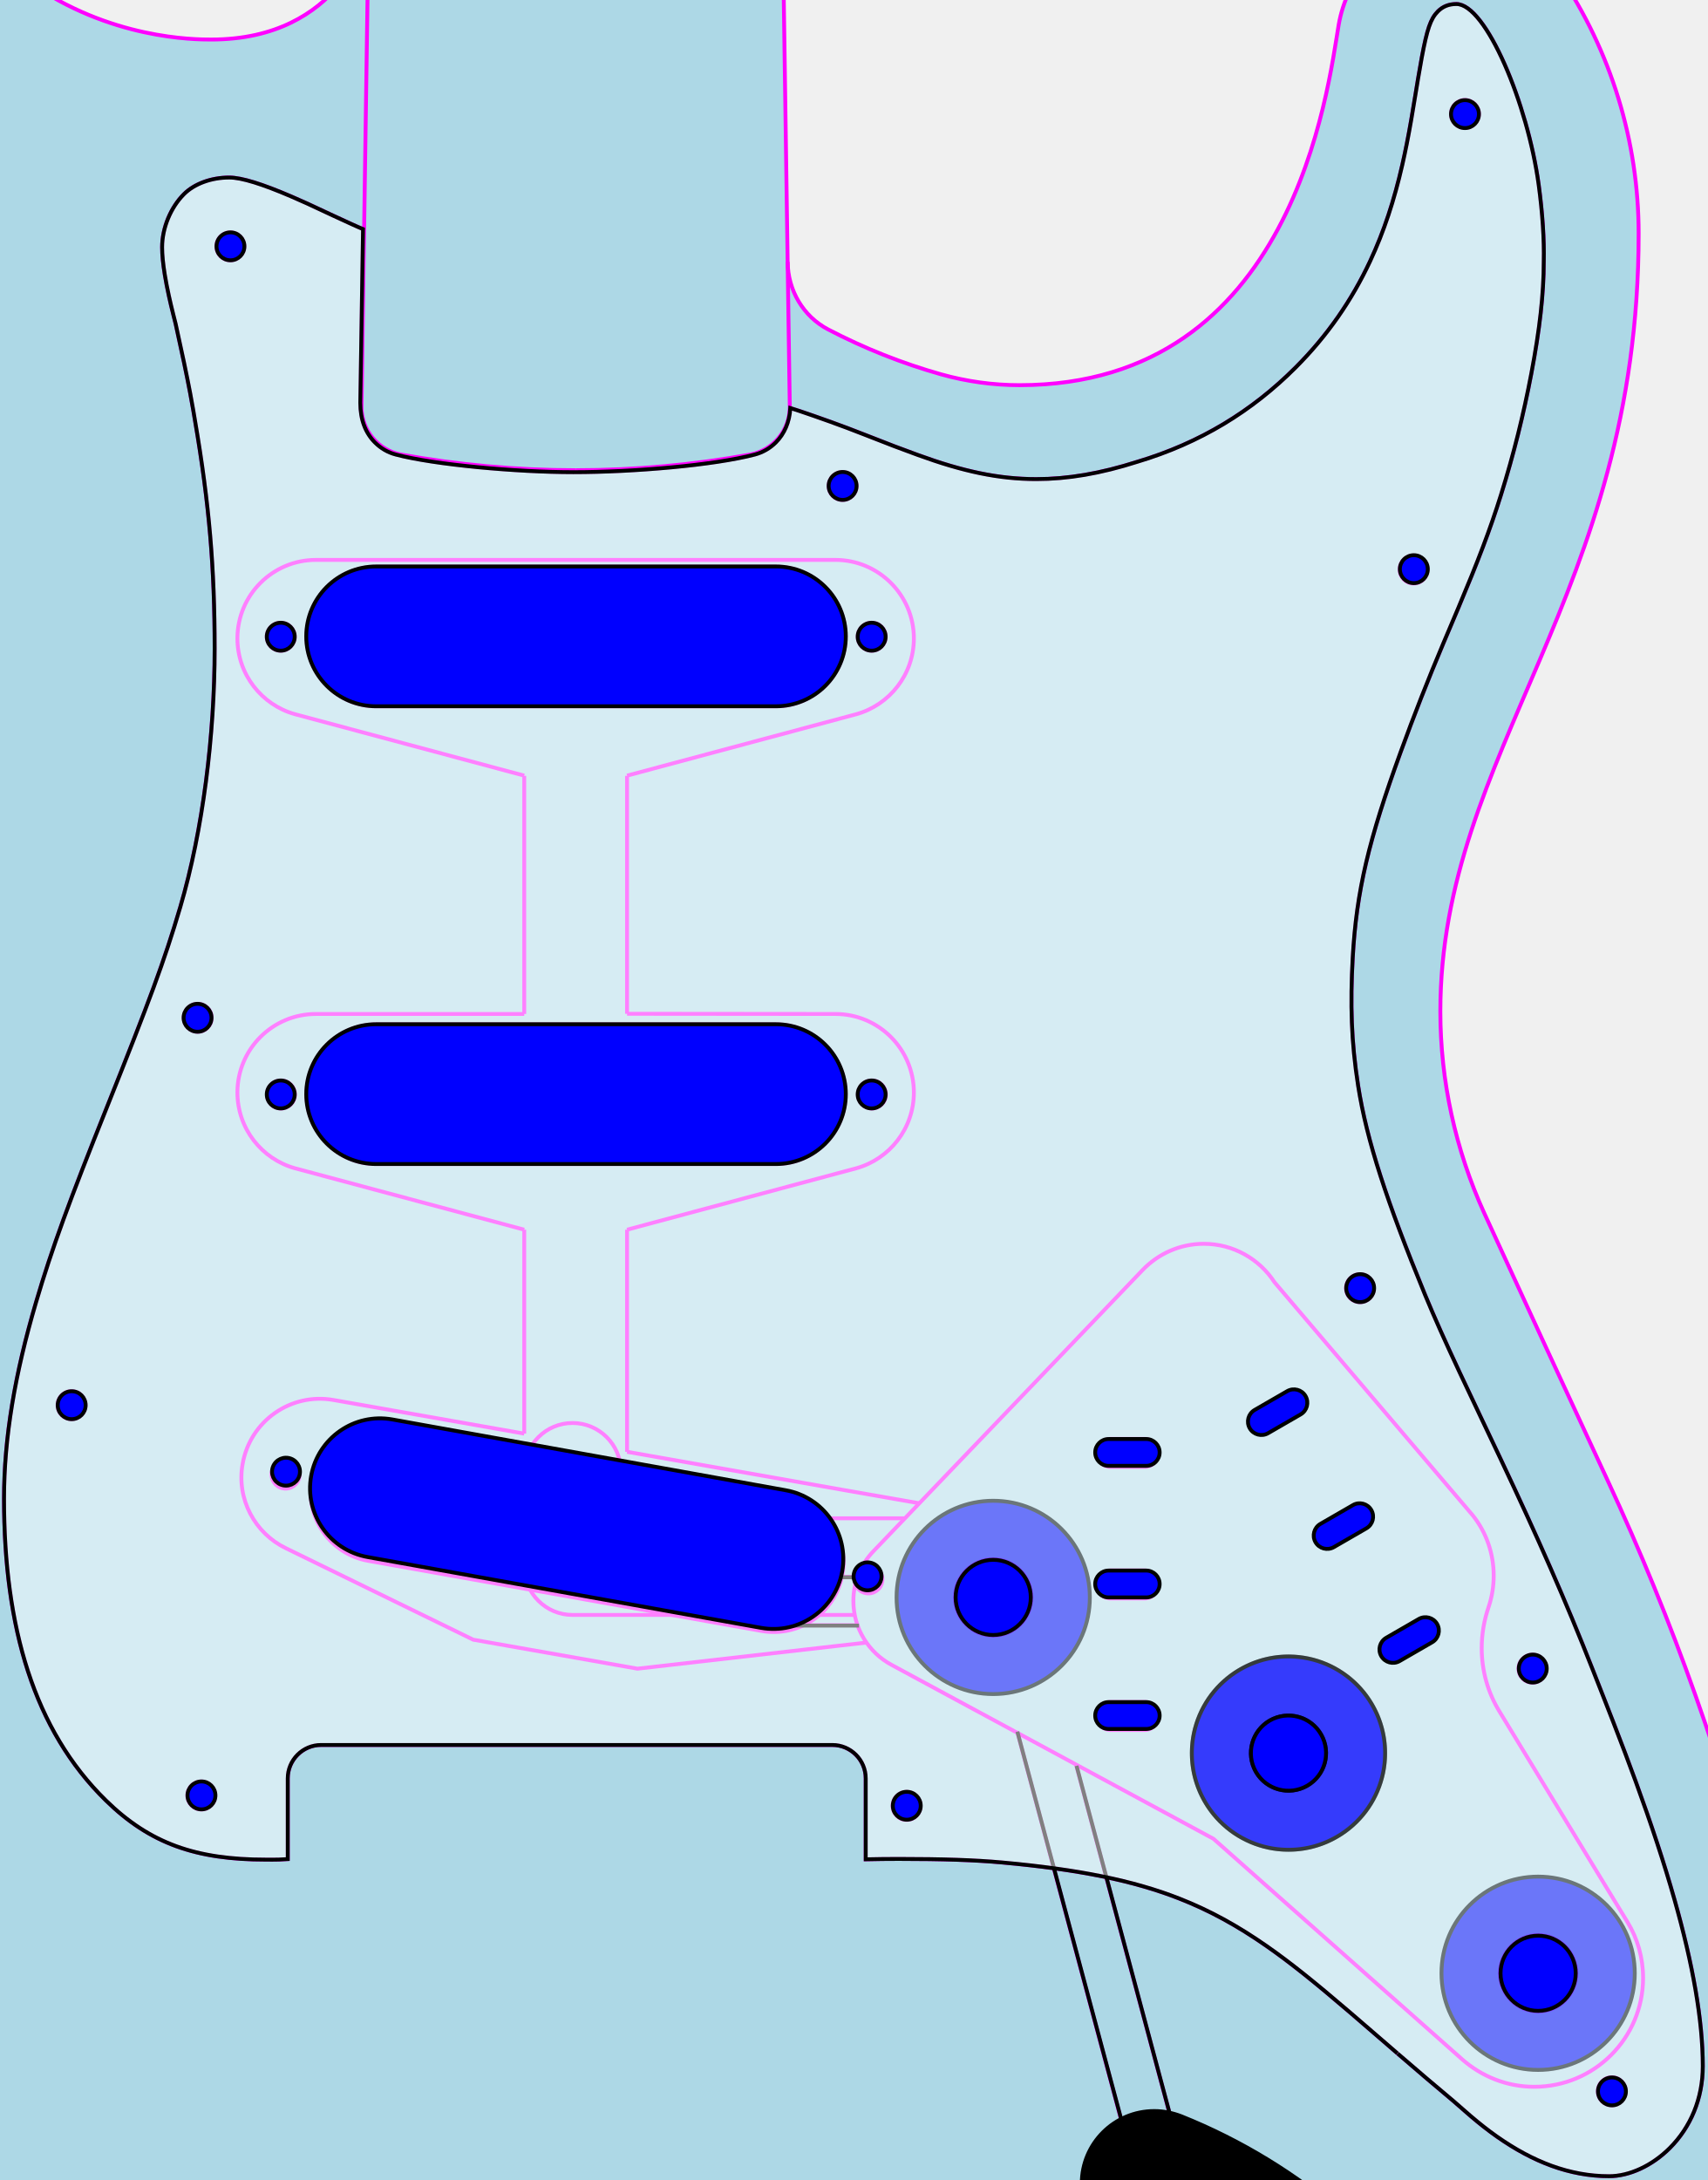
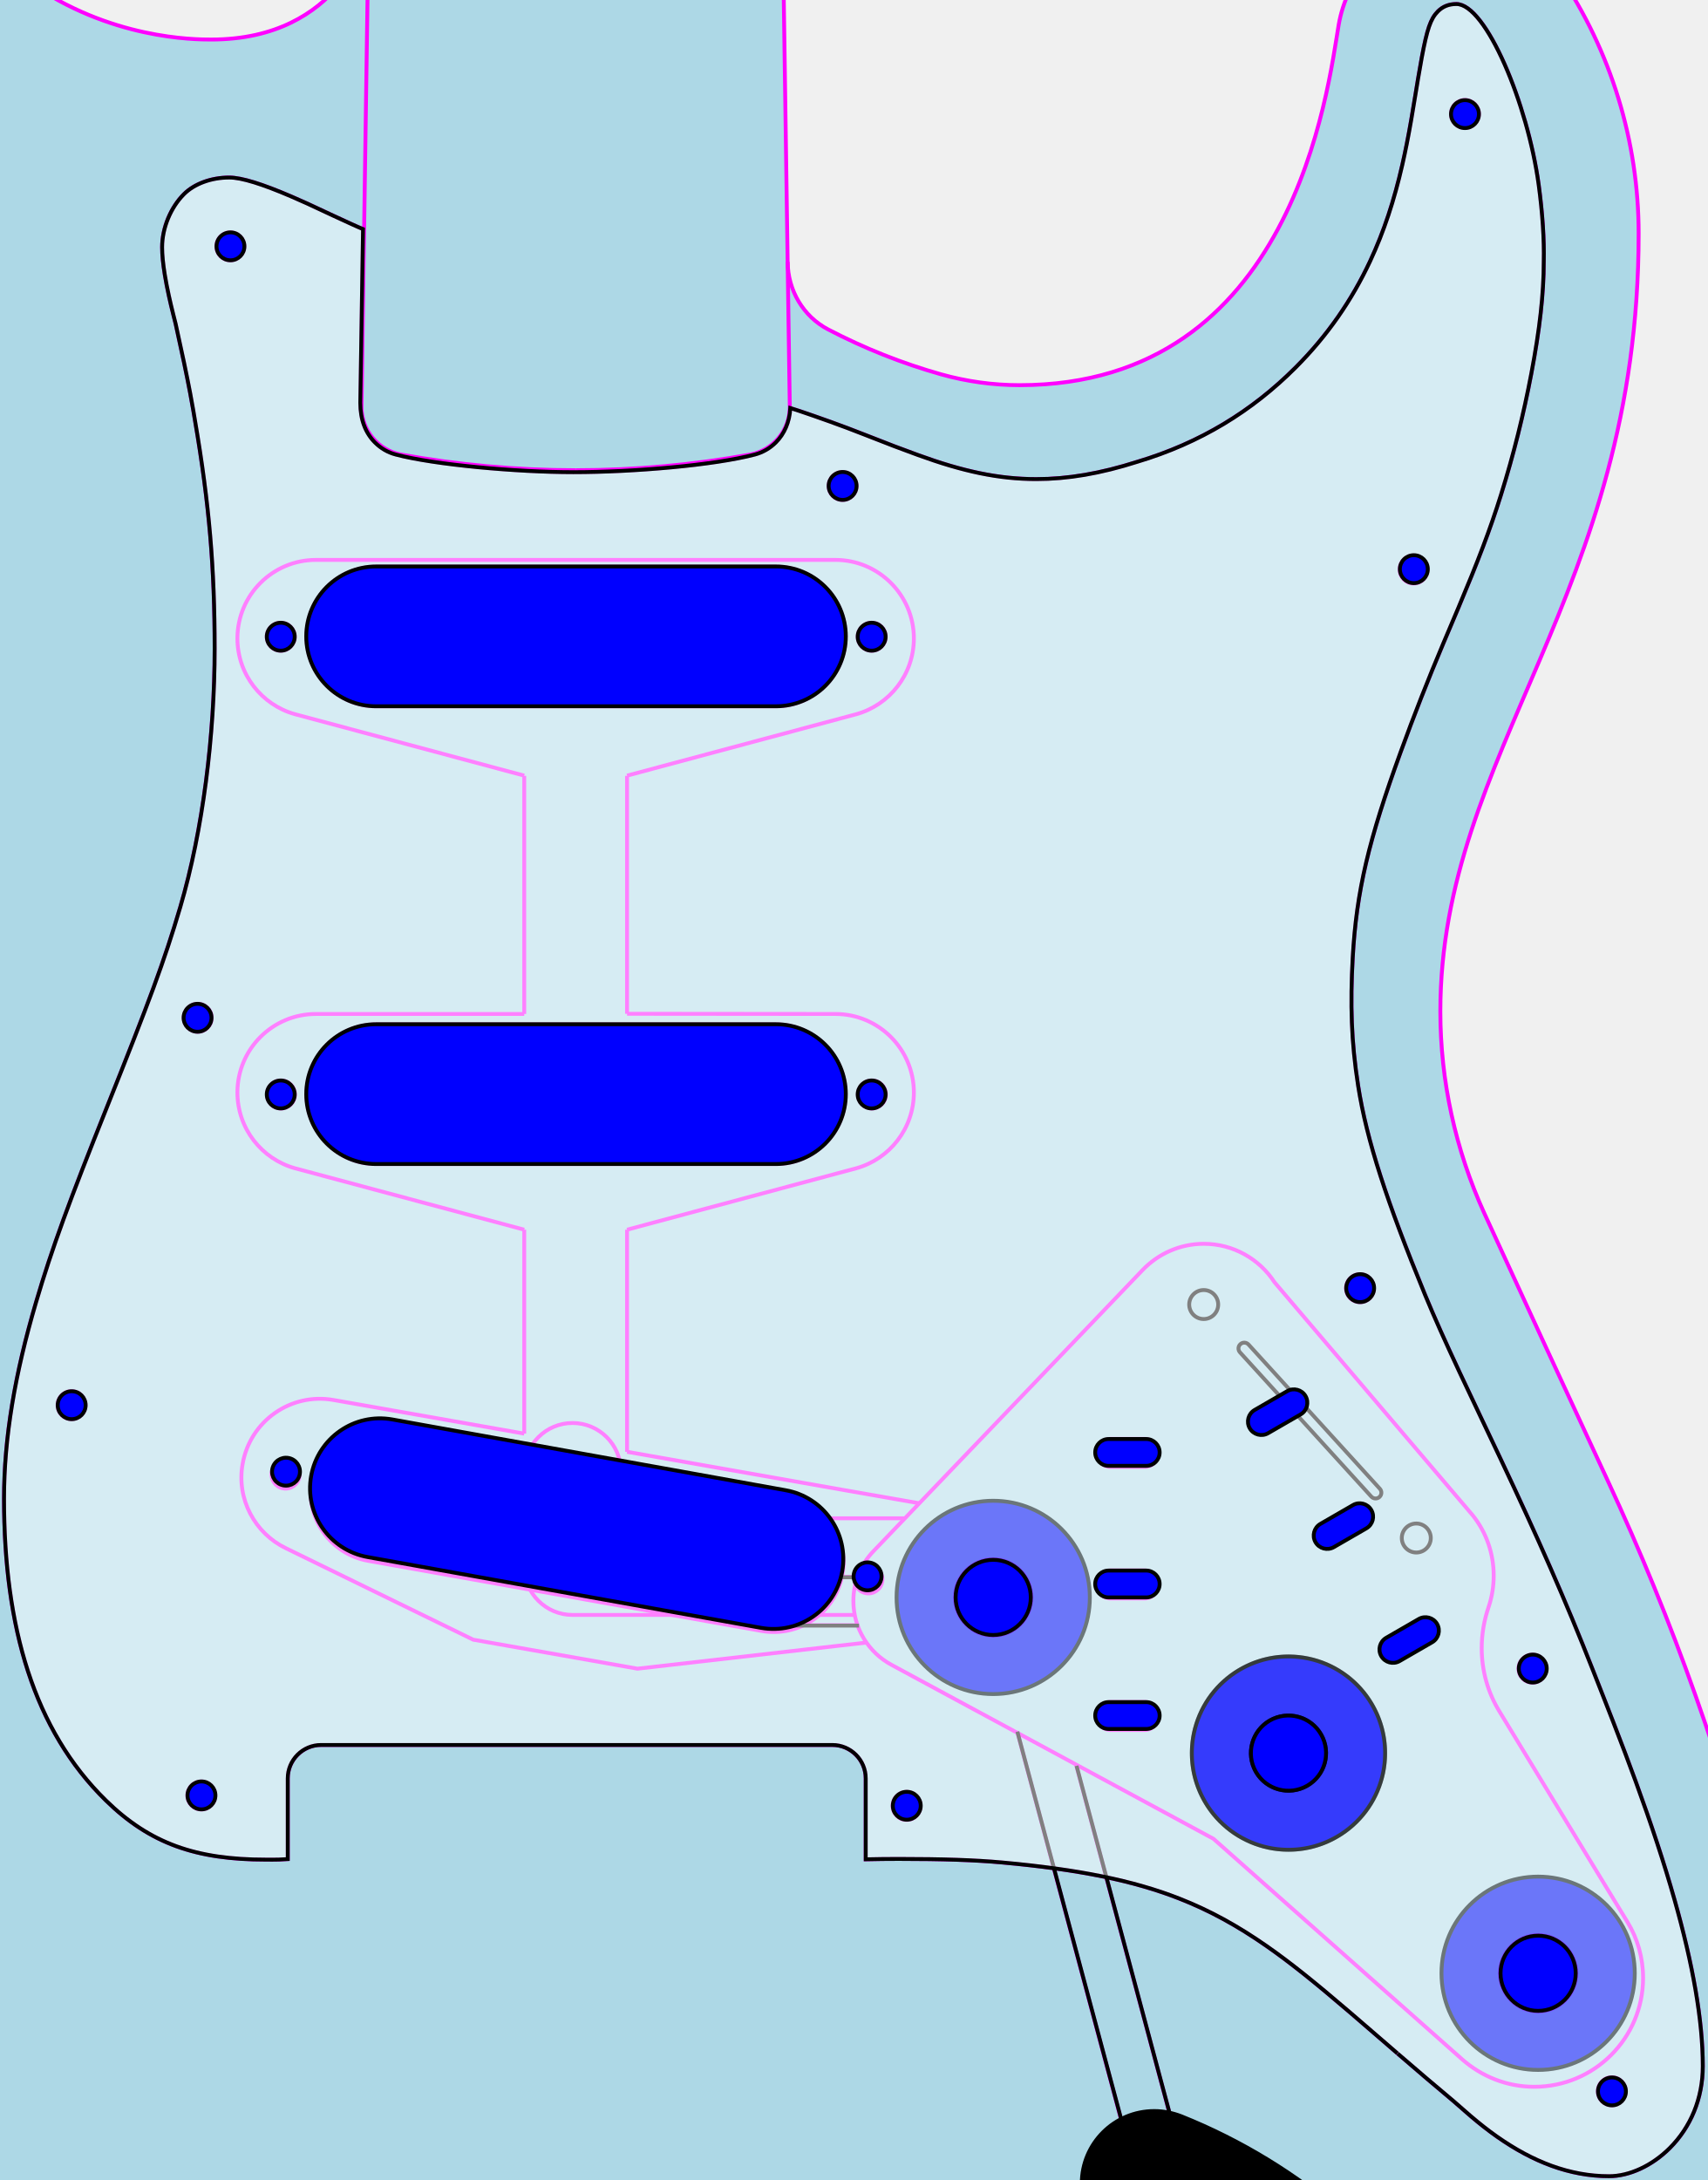
<svg xmlns="http://www.w3.org/2000/svg" xmlns:xlink="http://www.w3.org/1999/xlink" width="636px" height="812px">
  <style>
    #reference {
      /* display: none; */
      stroke: magenta;
      stroke-width: 1.44px;
    }

    #calculated {
      stroke: black;
      stroke-width: 1.44px;
    }

    defs * {
      fill: blue;
    }
  </style>
  <defs>
    <g id="knob">
      <circle r="36" opacity="0.5" fill="white" />
      <circle r="14" />
    </g>
    <circle id="screw" r="5.2" />
    <rect id="switch" width="10" height="24" rx="5" />
    <g id="pickup">
      <circle r="5.2" cy="26.16" />
      <circle r="5.2" cx="220.13" cy="26.16" />
      <rect x="9.5" width="201" height="52.07" rx="26.05" />
    </g>
    <g id="bracket">
      <use xlink:href="#knob" x="0" y="0" />
      <use xlink:href="#switch" x="9" y="48" />
      <use xlink:href="#switch" x="58" y="48" />
      <use xlink:href="#switch" x="107" y="48" />
    </g>
  </defs>
  <g id="reference">
    <g id="body" fill="lightblue" transform="rotate(-90) translate(-1310, -384)">
      <path d="M1212.471,677.429 C1201.887,677.501 1192.167,683.189 1187.271,692.549 C1180.287,705.941 1174.671,720.053 1170.567,734.597 C1167.903,744.101 1166.535,753.965 1166.535,763.829 C1166.535,866.069 1276.983,878.669 1300.743,882.701 C1309.527,884.213 1317.663,888.173 1324.287,894.149 C1333.719,902.645 1339.191,914.813 1339.191,927.557 C1339.191,942.533 1331.775,956.501 1319.391,964.925 C1290.951,984.149 1257.327,994.445 1222.983,994.445 C1088.055,994.445 1030.455,920.573 933.255,920.573 C907.407,920.573 881.775,926.189 858.159,936.917 C825.039,952.109 791.919,967.373 758.799,982.781 C706.239,1007.261 651.447,1026.629 595.359,1040.741 C562.959,1048.805 529.695,1052.909 496.359,1052.909 C483.255,1052.909 470.079,1052.333 457.047,1051.109 C433.503,1048.877 410.391,1043.549 388.215,1035.269 C370.863,1028.789 354.519,1019.933 339.615,1008.917 C306.135,984.221 278.703,952.109 259.479,915.101 C236.511,870.749 223.119,822.005 220.167,772.181 C218.439,742.517 217.359,712.853 217.143,683.189 C216.999,661.229 216.855,639.269 216.855,617.381 C216.855,575.981 217.215,534.653 217.935,493.325 C218.583,454.661 222.327,416.213 229.095,378.197 C233.631,352.637 240.831,327.581 250.623,303.533 C265.527,267.101 287.775,234.053 315.927,206.549 C330.903,192.005 347.823,179.621 366.255,169.829 C402.111,150.821 441.855,140.453 482.391,139.517 C485.199,139.445 488.079,139.445 490.887,139.445 C507.087,139.445 523.287,140.525 539.343,142.685 C590.319,149.525 640.647,160.973 689.607,176.885 C745.119,194.813 799.551,216.125 852.615,240.605 C870.183,248.669 888.039,256.085 906.183,262.781 C933.687,272.933 962.847,278.189 992.151,278.189 C1097.703,278.189 1189.935,202.445 1350.855,202.445 C1454.391,202.445 1522.143,243.053 1522.143,292.733 C1522.143,315.269 1502.415,334.709 1469.079,334.709 C1295.415,334.709 1295.271,450.845 1295.271,462.653 C1295.271,511.253 1334.871,521.477 1339.695,522.917 C1346.319,525.005 1350.855,531.197 1350.855,538.181 L1350.855,661.949 C1350.855,669.437 1344.807,675.557 1337.391,675.557" />
      <g id="pickups" transform="translate(586.2149, 472.4454)">
        <line x1="346.104" y1="106.848" x2="434.88" y2="106.848" />
        <line x1="346.176" y1="145.152" x2="434.88" y2="145.152" />
        <line x1="189.792" y1="106.848" x2="265.752" y2="106.848" />
        <line x1="183.024" y1="145.152" x2="265.752" y2="145.152" />
        <polyline points="163.872 253.872 168.696 226.368 183.024 145.152" />
        <path d="M434.88,145.152 L457.776,230.616 C461.232,242.928 472.536,252 486,252 C502.128,252 515.232,238.896 515.232,222.768 L515.232,126 L515.232,29.232 C515.232,13.104 502.128,1.13686838e-13 486,1.13686838e-13 C472.536,1.13686838e-13 461.232,9.072 457.776,21.384 L434.88,106.848" />
        <path d="M265.752,145.152 L288.648,230.616 C292.104,242.928 303.408,252 316.872,252 C333,252 346.104,238.896 346.104,222.768 L346.176,145.152" />
        <path d="M346.104,106.848 L346.104,29.232 C346.104,13.104 333,1.70530257e-13 316.872,1.70530257e-13 C303.408,1.70530257e-13 292.104,9.072 288.648,21.384 L265.752,106.848" />
        <path d="M189.792,106.848 L202.32,35.784 C205.128,19.872 194.472,4.752 178.56,1.944 C165.384,-0.432 152.64,6.552 147.096,18.072 L113.04,87.84 L102.24,149.04 L110.808,224.136 L111.96,234.36" />
        <path d="M122.256,229.968 L122.256,124.848 C122.256,114.912 130.32,106.848 140.256,106.848 L175.752,106.848 C185.688,106.848 193.752,114.912 193.752,124.848 C193.752,134.784 185.688,142.848 175.752,142.848 L158.256,142.848 L158.256,248.544" />
      </g>
      <g id="neck" transform="translate(1173.879, 538.4694)">
        <g id="shape" transform="translate(-40.024, -20.8)" fill="none">
          <path d="M1,80.776 C1,102.952 3.016,124.696 6.832,145.792 C8.416,154.36 15.976,160.552 24.544,160.552 L361,155.584" />
          <path d="M1,80.776 C1,58.6 3.016,36.856 6.832,15.76 C8.416,7.192 15.976,1 24.544,1 L361,5.968" />
        </g>
      </g>
      <path id="controls" transform="translate(409.1749, 492.6774)" d="M133.768,436.032 L215.92,343.368 L280.72,223.416 C285.256,214.992 294.184,209.232 304.48,209.232 C311.752,209.232 318.304,212.112 323.128,216.792 L427.816,317.016 C433.792,322.776 437.536,330.84 437.536,339.768 C437.536,350.784 431.848,360.504 423.208,366.12 L336.448,439.92 C330.256,444.888 322.408,447.768 313.912,447.768 C309.88,447.768 305.992,447.12 302.32,445.896 C297.496,444.24 292.312,443.304 286.912,443.304 C278.344,443.304 270.28,445.68 263.44,449.856 L184.816,497.664 C178.768,501.336 171.64,503.424 164.08,503.424 C141.688,503.424 123.544,485.28 123.544,462.888 C123.544,452.592 127.432,443.232 133.768,436.032 Z" />
      <path id="jack" transform="translate(410.1749, 805.4454)" d="M110.736,19.08 C92.808,63.864 60.336,101.304 18.576,125.496 C3.816,134.064 -13.968,120.456 -9.504,103.968 C3.096,57.384 30.888,16.344 69.48,-12.6 C74.016,-15.984 79.632,-18 85.68,-18 C100.584,-18 112.68,-5.904 112.68,9 C112.68,12.528 111.96,15.912 110.736,19.08 Z" />
      <g id="tunnels" transform="translate(519.7589, 679.4454)">
        <g id="ground" transform="translate(184.396, 0)">
          <line x1="0.5" y1="24.048" x2="0.5" y2="0" />
          <line x1="18.5" y1="24.12" x2="18.5" y2="5.68434189e-14" />
        </g>
        <g id="jack" transform="translate(0, 82.664)">
          <line x1="5.68434189e-14" y1="39.736" x2="144.648" y2="1" />
          <line x1="132.984" y1="22.744" x2="3.024" y2="57.592" />
        </g>
      </g>
    </g>
    <g id="pickguard" fill="none">
      <path d="M573.206,68.806 L573.206,68.806 C574.653,79.487 575.3,89.418 575.097,97.476 C575.097,109.458 573.565,122.826 570.47,139.105 C567.574,154.34 563.926,169.117 559.147,184.365 C555.084,197.329 550.508,209.237 543.264,226.444 C542.153,229.083 538.303,238.161 537.624,239.77 C531.973,253.156 526.773,266.404 521.786,280.108 C509.88,312.83 505.3,331.864 503.925,356.781 C502.969,374.075 503.365,387.885 505.944,404.411 C509.142,424.896 516.674,447.682 530.908,482.372 C534.379,490.746 538.395,499.716 543.732,511.132 C546.75,517.586 557.963,541.191 558.91,543.195 C573.018,573.076 583.148,595.968 593.446,622.198 C594.134,623.951 596.656,630.358 597.043,631.343 C598.551,635.18 599.771,638.299 600.978,641.409 C604.092,649.434 606.817,656.632 609.411,663.741 C615.142,679.446 619.911,693.846 623.779,707.496 C630.636,731.699 634.343,752.498 634.343,769.589 C634.343,781.695 629.793,792.35 622.053,800.091 C615.422,806.722 606.951,810.589 599.411,810.589 C584.713,810.589 570.959,805.172 557.7,795.858 C554.295,793.466 551.112,790.953 547.77,788.098 C546.331,786.868 542.066,783.098 541.349,782.499 C534.742,776.98 528.42,771.592 520.66,764.897 C521.144,765.314 506.589,752.726 502.832,749.507 C489.648,738.213 480.76,731.076 471.916,724.904 C461.006,717.291 450.655,711.607 439.308,707.158 C422.203,700.451 401.91,696.344 373.408,693.737 C363.276,692.809 350.82,692.406 334.764,692.406 C330.736,692.406 326.732,692.452 322.503,692.549 C322.503,690.279 322.503,689.95 322.503,684.962 C322.503,678.76 322.503,678.76 322.503,671.698 C322.503,666.923 322.503,666.923 322.503,662.415 C322.503,655.537 316.93,649.963 310.052,649.963 L119.65,649.963 C112.773,649.963 107.199,655.538 107.199,662.415 L107.199,692.47 C104.587,692.643 103.119,692.69 101.402,692.681 C101.168,692.68 101.048,692.679 100.522,692.674 C99.878,692.668 99.504,692.666 99.038,692.666 C73.023,692.666 55.831,686.69 39.413,670.593 C12.655,644.361 1.5,606.072 1.5,558.268 C1.5,535.493 5.563,511.73 13.424,485.072 C19.446,464.651 25.967,447.093 39.686,412.77 C55.655,372.821 61.158,358.185 67.17,337.817 C75.586,309.3 79.969,273.758 79.969,241.565 C79.969,211.691 77.973,187.819 72.688,156.931 C72.63,156.593 72.203,154.017 72.031,153.009 C71.684,150.982 71.306,148.882 70.839,146.422 C69.588,139.838 67.847,131.476 65.417,120.573 C65.357,120.304 64.681,117.662 64.521,117.025 C63.941,114.71 63.414,112.496 62.914,110.207 C62.314,107.463 61.802,104.834 61.395,102.347 C60.746,98.371 60.393,94.911 60.393,92.096 C60.393,84.845 63.64,77.197 68.53,72.309 C72.396,68.441 78.713,66.123 85.409,66.123 C90.072,66.123 97.861,68.617 108.44,73.153 C110.38,73.986 112.405,74.882 114.552,75.857 C115.457,76.268 132.124,84.125 135.245,85.345 C134.892,110.784 134.228,147.709 134.228,150.043 C134.228,156.341 136.16,161.289 139.678,164.808 C141.886,167.015 144.467,168.521 147.42,169.3 C161.96,173.14 192.687,175.876 213.564,175.876 C235.9,175.876 266.09,173.293 281.206,169.3 C284.121,168.53 286.827,166.987 289.009,164.804 C292.207,161.606 294.136,157.214 294.415,151.976 C297.448,152.897 307.59,156.383 315.538,159.378 C317.639,160.17 319.559,160.911 322.034,161.882 C322.243,161.964 322.243,161.964 322.451,162.045 C332.466,165.976 334.481,166.752 341.92,169.466 C358.705,175.589 372.02,178.451 386.058,178.451 C397.756,178.451 409.955,176.393 423.68,172.004 C447.123,164.988 466.347,153.192 482.633,136.908 C494.522,125.018 503.583,111.864 510.4,97.299 C515.588,86.214 519.387,74.562 522.386,61.462 C523.584,56.23 524.635,50.873 525.716,44.67 C526.364,40.953 528.504,27.907 528.284,29.222 C528.802,26.117 529.237,23.63 529.672,21.323 C531.615,11.015 532.882,7.008 535.648,4.243 C537.479,2.411 539.723,1.5 542.548,1.5 C553.553,1.5 569.125,38.686 573.206,68.806 Z" />
      <g id="controls" transform="translate(334, 480.5101)">
+         <g id="selector" transform="translate(109, -0.5101)" stroke="#000000" stroke-width="1.44">
+           <path d="M71.042,74.535 C71.845,75.417 71.781,76.783 70.899,77.586 C70.017,78.389 68.651,78.325 67.848,77.443 L18.934,23.722 C18.131,22.84 18.195,21.474 19.077,20.671 C19.959,19.868 21.325,19.932 22.128,20.814 L71.042,74.535 Z" />
+           <path d="M5.415,0.51 C8.397,0.51 10.815,2.928 10.815,5.91 C10.815,8.892 8.397,11.31 5.415,11.31 C2.433,11.31 0.015,8.892 0.015,5.91 C0.015,2.928 2.433,0.51 5.415,0.51 Z" />
+           <path d="M84.614,87.476 C87.596,87.476 90.014,89.894 90.014,92.876 C90.014,95.858 87.596,98.276 84.614,98.276 C81.632,98.276 79.214,95.858 79.214,92.876 C79.214,89.894 81.632,87.476 84.614,87.476 Z" />
+         </g>
        <path id="knob" transform="translate(202, 218.4899)" d="M51.22,36 C51.22,43.853 44.853,50.22 37,50.22 C29.147,50.22 22.78,43.853 22.78,36 C22.78,28.147 29.147,21.78 37,21.78 C44.853,21.78 51.22,28.147 51.22,36 Z" />
        <g id="bracket" transform="translate(75.2625, 35.3537)">
          <g id="switches" transform="translate(10.8, 74.3) rotate(90) translate(-10.8, -74.3)translate(-42.7, 63.5)">
            <rect id="neck" x="-0.72" y="-0.72" width="10.44" height="23.04" rx="5.22" />
            <rect id="middle" x="48.28" y="-0.72" width="10.44" height="23.04" rx="5.22" />
            <rect id="bridge" x="97.28" y="-0.72" width="10.44" height="23.04" rx="5.22" />
          </g>
          <path transform="translate(-75.2625, 43.1362)" d="M50.22,36 C50.22,43.853 43.853,50.22 36,50.22 C28.147,50.22 21.78,43.853 21.78,36 C21.78,28.147 28.147,21.78 36,21.78 C43.853,21.78 50.22,28.147 50.22,36 Z" />
        </g>
      </g>
      <g id="pickups" transform="translate(100.0962, 211.0529)">
        <g id="bridge" transform="translate(0.9038, 317.9471)">
          <path d="M187.253,78.881 C185.723,78.881 184.177,78.744 182.658,78.473 L36.148,52.365 C22.025,49.849 12.584,36.312 15.1,22.189 C17.315,9.757 28.074,0.734 40.681,0.734 C42.211,0.734 43.757,0.87 45.275,1.142 L191.787,27.249 C205.909,29.766 215.352,43.303 212.834,57.426 C210.619,69.858 199.861,78.881 187.253,78.881 Z" />
          <path d="M223.426,54.138 C226.263,54.643 228.154,57.354 227.648,60.192 C227.143,63.029 224.432,64.92 221.594,64.414 C218.756,63.908 216.866,61.198 217.372,58.36 C217.878,55.522 220.588,53.632 223.426,54.138 Z" />
          <path d="M6.306,15.105 C9.143,15.61 11.034,18.32 10.528,21.159 C10.023,23.997 7.312,25.887 4.474,25.381 C1.637,24.875 -0.254,22.165 0.252,19.327 C0.758,16.49 3.468,14.599 6.306,15.105 Z" />
        </g>
        <g id="middle" transform="translate(-0.0962, 169.9471)">
          <path d="M40.197,52.581 C25.852,52.581 14.181,40.91 14.181,26.565 C14.181,12.22 25.852,0.55 40.197,0.55 L189.016,0.55 C203.361,0.55 215.031,12.22 215.031,26.565 C215.031,40.91 203.361,52.581 189.016,52.581 L40.197,52.581 Z" />
          <path d="M9.888,26.665 C9.888,29.548 7.551,31.885 4.668,31.885 C1.786,31.885 -0.552,29.548 -0.552,26.665 C-0.552,23.783 1.786,21.445 4.668,21.445 C7.551,21.445 9.888,23.783 9.888,26.665 Z" />
          <path d="M230.037,26.665 C230.037,29.548 227.699,31.885 224.817,31.885 C221.934,31.885 219.597,29.548 219.597,26.665 C219.597,23.783 221.934,21.445 224.817,21.445 C227.699,21.445 230.037,23.783 230.037,26.665 Z" />
        </g>
        <g id="neck" transform="translate(-0.0962, -0.0529)">
          <path d="M40.197,52.083 C25.852,52.083 14.182,40.413 14.182,26.068 C14.182,11.723 25.852,0.053 40.197,0.053 L189.016,0.053 C203.361,0.053 215.031,11.723 215.031,26.068 C215.031,40.413 203.361,52.083 189.016,52.083 L40.197,52.083 Z" />
          <path d="M9.816,26.168 C9.816,29.051 7.479,31.388 4.596,31.388 C1.714,31.388 -0.624,29.051 -0.624,26.168 C-0.624,23.285 1.714,20.948 4.596,20.948 C7.479,20.948 9.816,23.285 9.816,26.168 Z" />
          <path d="M229.965,26.168 C229.965,29.051 227.627,31.388 224.745,31.388 C221.862,31.388 219.525,29.051 219.525,26.168 C219.525,23.285 221.862,20.948 224.745,20.948 C227.627,20.948 229.965,23.285 229.965,26.168 Z" />
        </g>
      </g>
      <g id="screws" transform="translate(22, 37)">
        <path d="M297.106,144.025 C297.106,146.908 294.769,149.245 291.886,149.245 C289.003,149.245 286.666,146.908 286.666,144.025 C286.666,141.143 289.003,138.805 291.886,138.805 C294.769,138.805 297.106,141.143 297.106,144.025 Z" />
        <path d="M528.271,2.84 L528.271,2.84 C529.203,4.455 529.203,6.444 528.271,8.06 C527.338,9.675 525.615,10.67 523.75,10.67 C521.885,10.67 520.162,9.675 519.229,8.06 C518.297,6.444 518.297,4.455 519.229,2.84 C520.162,1.225 521.885,0.23 523.75,0.23 C525.615,0.23 527.338,1.225 528.271,2.84 Z" />
        <path d="M509.824,175.128 C509.824,178.011 507.487,180.348 504.604,180.348 C501.721,180.348 499.384,178.011 499.384,175.128 C499.384,172.245 501.721,169.908 504.604,169.908 C507.487,169.908 509.824,172.245 509.824,175.128 Z" />
        <path d="M489.853,442.821 C489.853,445.703 487.516,448.041 484.633,448.041 C481.751,448.041 479.413,445.703 479.413,442.821 C479.413,439.938 481.751,437.601 484.633,437.601 C487.516,437.601 489.853,439.938 489.853,442.821 Z" />
        <path d="M554.113,584.536 C554.113,587.419 551.775,589.756 548.893,589.756 C546.01,589.756 543.673,587.419 543.673,584.536 C543.673,581.653 546.01,579.316 548.893,579.316 C551.775,579.316 554.113,581.653 554.113,584.536 Z" />
        <path d="M583.654,741.941 C583.654,744.823 581.316,747.16 578.434,747.16 C575.551,747.16 573.214,744.823 573.214,741.941 C573.214,739.058 575.551,736.721 578.434,736.721 C581.316,736.721 583.654,739.058 583.654,741.941 Z" />
        <path d="M320.945,635.665 C320.945,638.548 318.607,640.885 315.725,640.885 C312.842,640.885 310.505,638.548 310.505,635.665 C310.505,632.783 312.842,630.445 315.725,630.445 C318.607,630.445 320.945,632.783 320.945,635.665 Z" />
        <path d="M58.225,631.774 C58.225,634.657 55.888,636.994 53.005,636.994 C50.123,636.994 47.785,634.657 47.785,631.774 C47.785,628.892 50.123,626.554 53.005,626.554 C55.888,626.554 58.225,628.892 58.225,631.774 Z" />
        <path d="M9.874,486.389 C9.874,489.271 7.537,491.608 4.654,491.608 C1.771,491.608 -0.566,489.271 -0.566,486.389 C-0.566,483.506 1.771,481.168 4.654,481.168 C7.537,481.168 9.874,483.506 9.874,486.389 Z" />
        <path d="M56.874,342.108 C56.874,344.99 54.537,347.328 51.654,347.328 C48.771,347.328 46.434,344.99 46.434,342.108 C46.434,339.225 48.771,336.888 51.654,336.888 C54.537,336.888 56.874,339.225 56.874,342.108 Z" />
        <path d="M69.025,54.757 C69.025,57.639 66.688,59.977 63.805,59.977 C60.922,59.977 58.585,57.639 58.585,54.757 C58.585,51.874 60.922,49.536 63.805,49.536 C66.688,49.536 69.025,51.874 69.025,54.757 Z" />
      </g>
    </g>
  </g>
  <g id="calculated">
    <g id="body">
      <g id="tunnels">
        <g id="ground" transform="translate(290, 587.5)">
          <line x1="0" y1="0" x2="30" y2="0" />
          <line x1="0" y1="18" x2="30" y2="18" />
        </g>
        <g id="jack" transform="translate(379, 645) rotate(-15)">
          <line x1="0" y1="0" x2="0" y2="150" />
          <line x1="18" y1="18" x2="18" y2="152" />
        </g>
      </g>
      <path d="M110.736,19.08 C92.808,63.864 60.336,101.304 18.576,125.496 C3.816,134.064 -13.968,120.456 -9.504,103.968 C3.096,57.384 30.888,16.344 69.48,-12.6 C74.016,-15.984 79.632,-18 85.68,-18 C100.584,-18 112.68,-5.904 112.68,9 C112.68,12.528 111.96,15.912 110.736,19.08 Z" transform="translate(421, 899) rotate(270)" />
    </g>
    <g id="pickguard">
      <path d="M573.206,68.806 L573.206,68.806 C574.653,79.487 575.3,89.418 575.097,97.476 C575.097,109.458 573.565,122.826 570.47,139.105 C567.574,154.34 563.926,169.117 559.147,184.365 C555.084,197.329 550.508,209.237 543.264,226.444 C542.153,229.083 538.303,238.161 537.624,239.77 C531.973,253.156 526.773,266.404 521.786,280.108 C509.88,312.83 505.3,331.864 503.925,356.781 C502.969,374.075 503.365,387.885 505.944,404.411 C509.142,424.896 516.674,447.682 530.908,482.372 C534.379,490.746 538.395,499.716 543.732,511.132 C546.75,517.586 557.963,541.191 558.91,543.195 C573.018,573.076 583.148,595.968 593.446,622.198 C594.134,623.951 596.656,630.358 597.043,631.343 C598.551,635.18 599.771,638.299 600.978,641.409 C604.092,649.434 606.817,656.632 609.411,663.741 C615.142,679.446 619.911,693.846 623.779,707.496 C630.636,731.699 634.343,752.498 634.343,769.589 C634.343,781.695 629.793,792.35 622.053,800.091 C615.422,806.722 606.951,810.589 599.411,810.589 C584.713,810.589 570.959,805.172 557.7,795.858 C554.295,793.466 551.112,790.953 547.77,788.098 C546.331,786.868 542.066,783.098 541.349,782.499 C534.742,776.98 528.42,771.592 520.66,764.897 C521.144,765.314 506.589,752.726 502.832,749.507 C489.648,738.213 480.76,731.076 471.916,724.904 C461.006,717.291 450.655,711.607 439.308,707.158 C422.203,700.451 401.91,696.344 373.408,693.737 C363.276,692.809 350.82,692.406 334.764,692.406 C330.736,692.406 326.732,692.452 322.503,692.549 C322.503,690.279 322.503,689.95 322.503,684.962 C322.503,678.76 322.503,678.76 322.503,671.698 C322.503,666.923 322.503,666.923 322.503,662.415 C322.503,655.537 316.93,649.963 310.052,649.963 L119.65,649.963 C112.773,649.963 107.199,655.538 107.199,662.415 L107.199,692.47 C104.587,692.643 103.119,692.69 101.402,692.681 C101.168,692.68 101.048,692.679 100.522,692.674 C99.878,692.668 99.504,692.666 99.038,692.666 C73.023,692.666 55.831,686.69 39.413,670.593 C12.655,644.361 1.5,606.072 1.5,558.268 C1.5,535.493 5.563,511.73 13.424,485.072 C19.446,464.651 25.967,447.093 39.686,412.77 C55.655,372.821 61.158,358.185 67.17,337.817 C75.586,309.3 79.969,273.758 79.969,241.565 C79.969,211.691 77.973,187.819 72.688,156.931 C72.63,156.593 72.203,154.017 72.031,153.009 C71.684,150.982 71.306,148.882 70.839,146.422 C69.588,139.838 67.847,131.476 65.417,120.573 C65.357,120.304 64.681,117.662 64.521,117.025 C63.941,114.71 63.414,112.496 62.914,110.207 C62.314,107.463 61.802,104.834 61.395,102.347 C60.746,98.371 60.393,94.911 60.393,92.096 C60.393,84.845 63.64,77.197 68.53,72.309 C72.396,68.441 78.713,66.123 85.409,66.123 C90.072,66.123 97.861,68.617 108.44,73.153 C110.38,73.986 112.405,74.882 114.552,75.857 C115.457,76.268 132.124,84.125 135.245,85.345 C134.892,110.784 134.228,147.709 134.228,150.043 C134.228,156.341 136.16,161.289 139.678,164.808 C141.886,167.015 144.467,168.521 147.42,169.3 C161.96,173.14 192.687,175.876 213.564,175.876 C235.9,175.876 266.09,173.293 281.206,169.3 C284.121,168.53 286.827,166.987 289.009,164.804 C292.207,161.606 294.136,157.214 294.415,151.976 C297.448,152.897 307.59,156.383 315.538,159.378 C317.639,160.17 319.559,160.911 322.034,161.882 C322.243,161.964 322.243,161.964 322.451,162.045 C332.466,165.976 334.481,166.752 341.92,169.466 C358.705,175.589 372.02,178.451 386.058,178.451 C397.756,178.451 409.955,176.393 423.68,172.004 C447.123,164.988 466.347,153.192 482.633,136.908 C494.522,125.018 503.583,111.864 510.4,97.299 C515.588,86.214 519.387,74.562 522.386,61.462 C523.584,56.23 524.635,50.873 525.716,44.67 C526.364,40.953 528.504,27.907 528.284,29.222 C528.802,26.117 529.237,23.63 529.672,21.323 C531.615,11.015 532.882,7.008 535.648,4.243 C537.479,2.411 539.723,1.5 542.548,1.5 C553.553,1.5 569.125,38.686 573.206,68.806 Z" fill-opacity="0.5" fill="#FFFFFF" />
      <use xlink:href="#knob" x="573" y="735" />
      <use xlink:href="#knob" x="370" y="595" />
      <use xlink:href="#bracket" class="single" transform="translate(480, 653) rotate(-90) scale(1, -1)" />
      <use xlink:href="#bracket" transform="translate(480, 653) rotate(-120)" />
      <g id="pickups" transform="translate(104.59)">
        <use xlink:href="#pickup" x="0" y="211" />
        <use xlink:href="#pickup" x="0" y="381.5" />
        <use xlink:href="#pickup" x="99" y="513" transform="rotate(10.2)" />
      </g>
      <use xlink:href="#screw" x="545.75" y="42.5" />
      <use xlink:href="#screw" x="526.7" y="212" />
      <use xlink:href="#screw" x="506.7" y="479.8" />
      <use xlink:href="#screw" x="571" y="621.5" />
      <use xlink:href="#screw" x="600.5" y="779" />
      <use xlink:href="#screw" x="337.8" y="672.6" />
      <use xlink:href="#screw" x="75.05" y="668.75" />
      <use xlink:href="#screw" x="26.7" y="523.4" />
      <use xlink:href="#screw" x="73.6" y="379.1" />
      <use xlink:href="#screw" x="85.85" y="91.75" />
      <use xlink:href="#screw" x="313.9" y="181" />
    </g>
  </g>
</svg>
